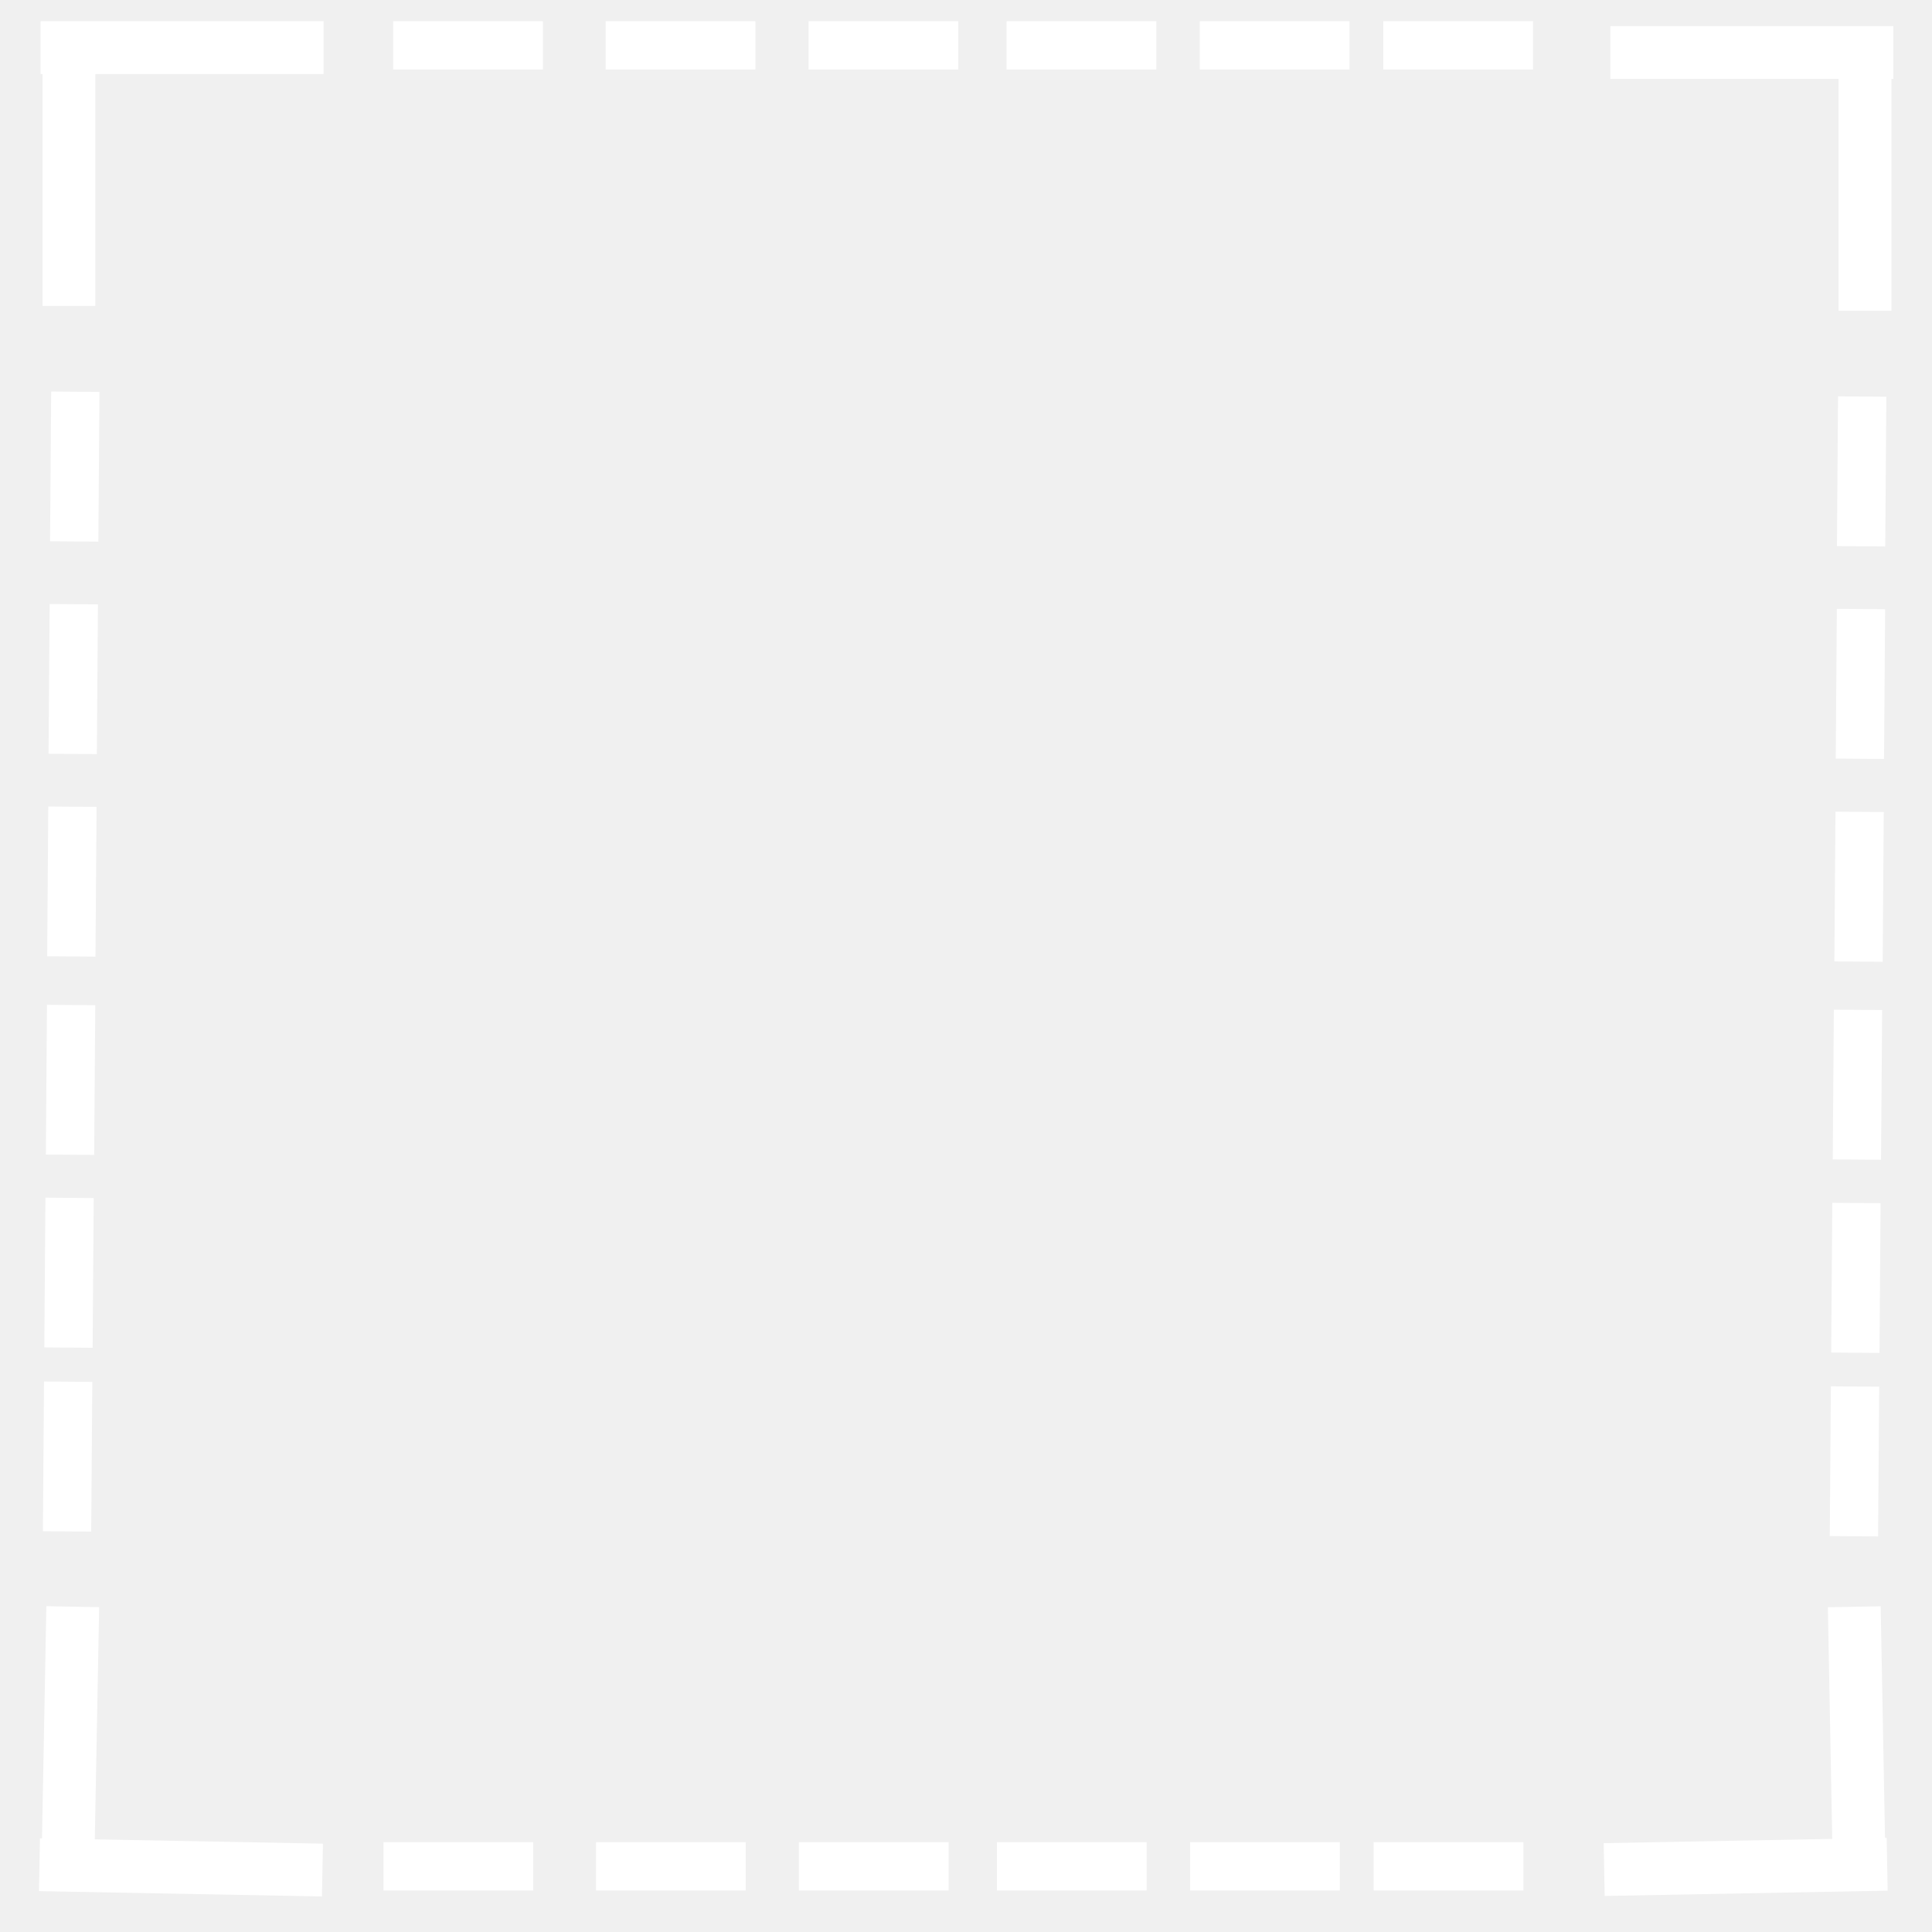
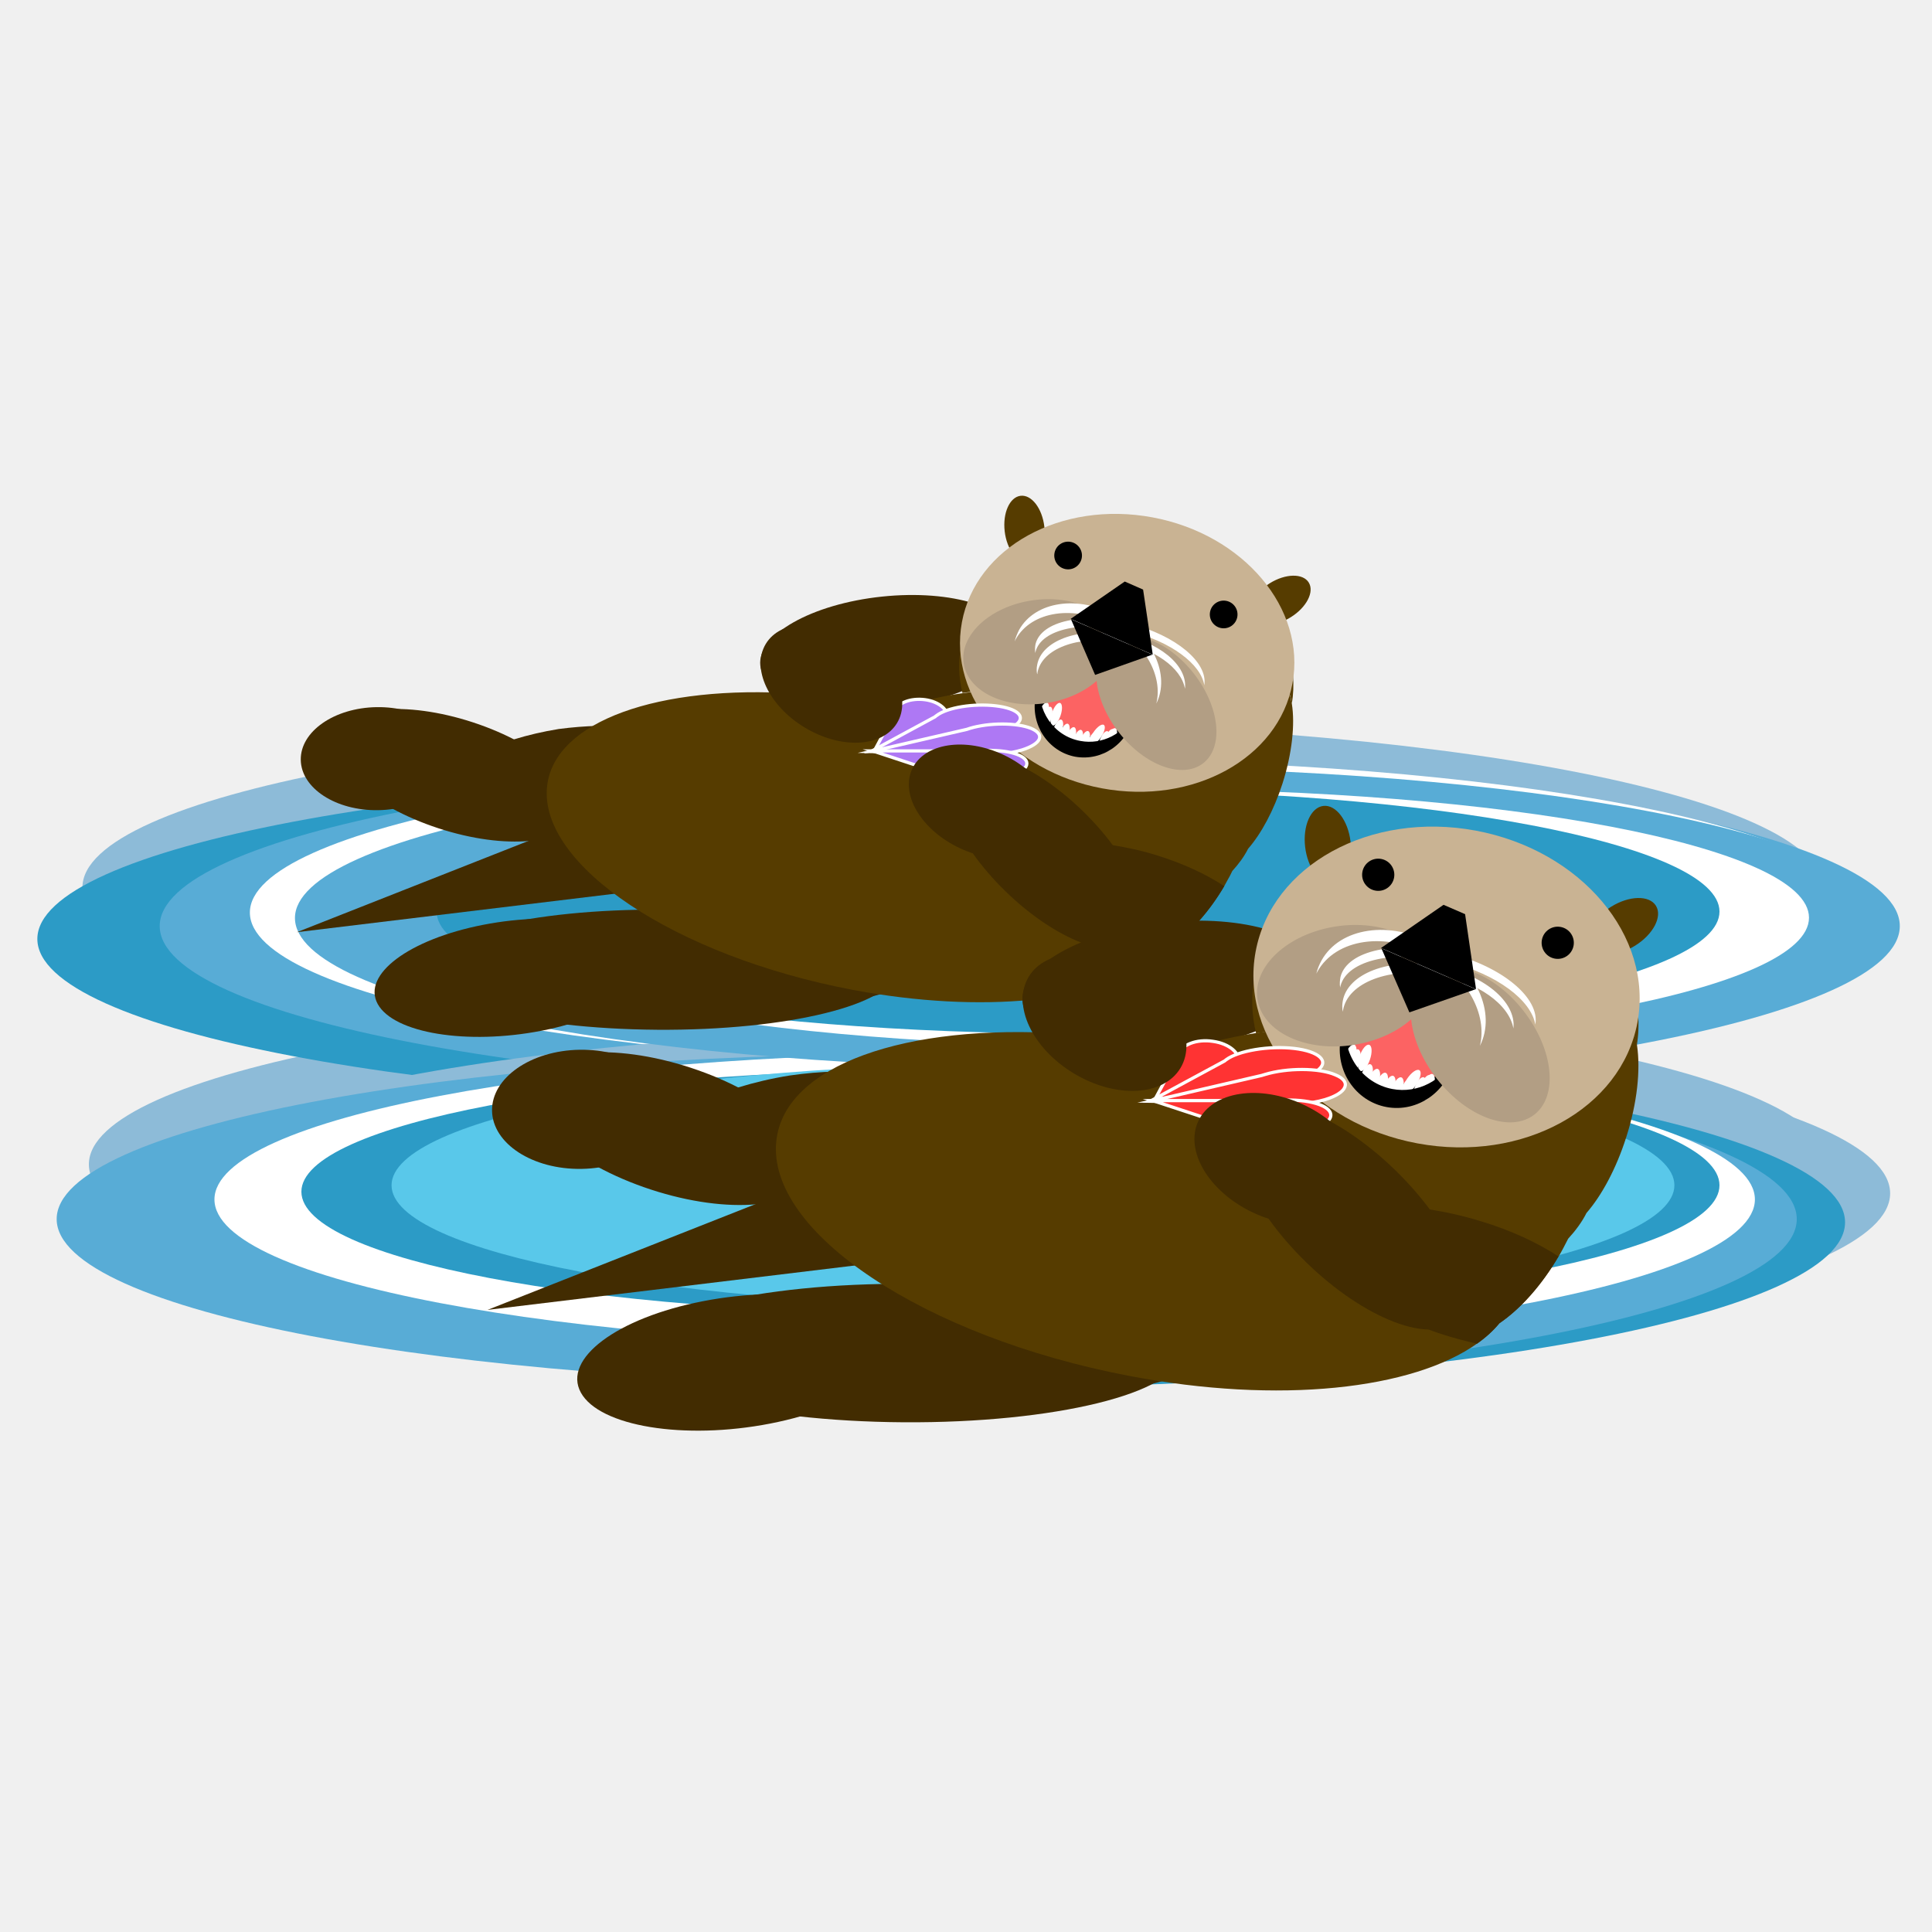
<svg xmlns="http://www.w3.org/2000/svg" version="1.1" id="Layer_1" x="0px" y="0px" viewBox="0 0 600 600" style="enable-background:new 0 0 600 600;" xml:space="preserve">
  <style type="text/css">
- 	.st0{fill:#FFFFFF;}
- 	.st1{fill:#422C01;}
- 	.st2{fill:#563C00;}
- 	.st3{fill:#C9B393;}
- 	.st4{fill:#AE78F4;stroke:#FFFFFF;stroke-miterlimit:10;}
- 	.st5{fill:#FC6363;}
- 	.st6{fill:#B29E84;}
+ 	.st0{fill:#8DBBD8;}
+ 	.st1{fill:#2C9BC6;}
+ 	.st2{fill:#58ACD6;}
+ 	.st3{fill:#FFFFFF;}
+ 	.st4{fill:#59C8EA;}
+ 	.st5{fill:#422C01;}
+ 	.st6{fill:#563C00;}
+ 	.st7{fill:#C9B393;}
+ 	.st8{fill:#AE78F4;stroke:#FFFFFF;stroke-miterlimit:10;}
+ 	.st9{fill:#FC6363;}
+ 	.st10{fill:#B29E84;}
+ 	.st11{fill:#FF3333;stroke:#FFFFFF;stroke-miterlimit:10;}
</style>
+   <ellipse class="st0" cx="295.8" cy="275.6" rx="270.2" ry="51.4" />
+   <ellipse class="st0" cx="297.8" cy="361.6" rx="270.2" ry="51.4" />
+   <ellipse class="st1" cx="281.8" cy="291.6" rx="270.2" ry="51.4" />
+   <ellipse class="st2" cx="319.8" cy="287.6" rx="270.2" ry="51.4" />
+   <ellipse class="st3" cx="327.8" cy="283.4" rx="250.2" ry="47.6" />
+   <ellipse class="st0" cx="316.8" cy="370.6" rx="270.2" ry="51.4" />
+   <ellipse class="st1" cx="302.8" cy="379.6" rx="270.2" ry="51.4" />
+   <ellipse class="st2" cx="287.8" cy="378.6" rx="270.2" ry="51.4" />
+   <ellipse class="st3" cx="305.8" cy="372.5" rx="239.2" ry="45.5" />
+   <ellipse class="st2" cx="337.8" cy="285.1" rx="246.2" ry="46.9" />
+   <ellipse class="st3" cx="351.7" cy="285" rx="210.1" ry="40" />
+   <ellipse class="st1" cx="334.8" cy="283.1" rx="199.2" ry="37.9" />
+   <ellipse class="st1" cx="334.8" cy="368.1" rx="199.2" ry="37.9" />
+   <ellipse class="st1" cx="292.8" cy="370.1" rx="199.2" ry="37.9" />
+   <ellipse class="st4" cx="320.8" cy="368.1" rx="199.2" ry="37.9" />
  <g>
+     <polygon class="st5" points="92.2,289.5 192.9,249.8 199.6,276.5  " />
    <g>
-       <rect x="12.6" y="6.6" class="st0" width="87.9" height="16.4" />
-       <rect x="13.2" y="7.1" class="st0" width="16.4" height="87.9" />
+       <path class="st5" d="M293.8,267.9c3.7,9.5,3.9,18.7,1.1,25.9c0.3,2.7-0.1,5.6-1.2,8.7c-4.5,1.6-9.3,3.2-14.3,4.6    c-2.8,0.8-5.6,1.6-8.4,2.3c-33.4,8.5-64.1,9.2-70.7,1.3c-1.3-1.6-1.6-3.4-0.9-5.3c0.4-1.1,1-2.3,2-3.5c4.4-5.6,15-12.1,29.6-18.1    c6.8-2.8,14.4-5.4,22.7-7.8C267.8,272,281.7,269.3,293.8,267.9z" />
+       <path class="st5" d="M278.2,301.6c-0.4,10.3-33.6,18.5-74.2,18.2s-73.1-8.8-72.7-19.1s33.6-18.5,74.2-18.2    C246.1,282.7,278.6,291.3,278.2,301.6z" />
+       <path class="st5" d="M201,295.5c5,9.1-9.7,20.1-32.8,24.6c-23.1,4.5-45.9,0.8-50.9-8.3c-5-9.1,9.7-20.1,32.8-24.6    S196,286.4,201,295.5z" />
    </g>
    <g>
-       <rect x="500.1" y="8.1" class="st0" width="87.9" height="16.4" />
-       <rect x="571" y="8.6" class="st0" width="16.4" height="87.9" />
+       <path class="st5" d="M196.4,225.9c-0.6,9-3,17.2-6.4,23.2c-0.6,2.5-1.6,5-2.9,7.5c-2.8,0.7-5.6,1.3-8.6,1.7    c-1.7,0.3-3.3,0.5-5,0.6c-19.6,2-35.6-2.4-36.9-10.5c-0.2-1.6,0.1-3.2,1-4.9c0.5-0.9,1.1-1.8,1.9-2.7c3.8-4.3,11-8.3,20.2-11.2    c4.2-1.3,8.9-2.4,13.8-3.2C181.9,225.3,189.8,225.1,196.4,225.9z" />
+       <ellipse transform="matrix(0.3114 -0.9503 0.9503 0.3114 -131.4115 300.2511)" class="st5" cx="141.5" cy="240.8" rx="17.3" ry="39.8" />
+       <ellipse transform="matrix(0.9999 -1.602340e-02 1.602340e-02 0.9999 -3.7595 1.9086)" class="st5" cx="117.2" cy="235.6" rx="23.8" ry="16" />
+     </g>
+     <ellipse transform="matrix(0.9945 -0.1047 0.1047 0.9945 -19.6838 29.9663)" class="st5" cx="275.7" cy="202.5" rx="39.8" ry="17.3" />
+     <path class="st6" d="M401.2,218.5c-0.8-4.9-2.8-8.4-5.8-9.3c-6.1-1.9-14.4,6.7-20,20c-13.2-9.3-33.8-15.3-57.1-15.4   c-6.7,0-13.2,0.5-19.4,1.4c-1.2-4.9-1.4-10-0.4-15c4.3-23.2,30.8-37.8,59.1-32.5C385.6,172.8,405,195.5,401.2,218.5z" />
+     <ellipse transform="matrix(0.8483 -0.5295 0.5295 0.8483 -38.3705 238.807)" class="st6" cx="397.6" cy="186.4" rx="10.4" ry="6.2" />
+     <ellipse transform="matrix(0.9932 -0.116 0.116 0.9932 -16.919 38.0287)" class="st6" cx="318.2" cy="164.3" rx="6.2" ry="10.4" />
+     <path class="st6" d="M398.3,243.3c-2.7,8.4-6.6,15.6-10.7,20.3c-1.2,2.4-2.9,4.7-4.9,6.9c-0.4,0.8-0.8,1.7-1.3,2.5   c-0.4,0.7-0.8,1.5-1.2,2.2c-4.6,7.8-10.2,14.1-15.9,18c-1.6,2-3.6,3.8-5.9,5.4c-17.3,12.4-53.2,16.4-93.6,8.8   c-55-10.4-97.5-38.7-94.9-63.2c2.2-20.3,34.8-31.6,77.4-28.8c2.4,0.2,4.9,0.4,7.3,0.6c7.6-0.7,16.3,0.2,25.4,2.6   c0.7,0.2,1.3,0.3,2,0.5c1.9-0.6,3.8-1.1,5.7-1.6c3.6-0.9,7.3-1.7,11.2-2.2c6.2-0.9,12.7-1.4,19.4-1.4c23.3,0.1,43.9,6.1,57.1,15.4   c5.6-13.3,13.9-21.9,20-20c3,1,5,4.4,5.8,9.3C402.2,224.9,401.3,233.9,398.3,243.3z" />
+     <ellipse transform="matrix(0.1826 -0.9832 0.9832 0.1826 86.8512 509.852)" class="st7" cx="350" cy="202.7" rx="42.8" ry="52.2" />
+     <g>
+       <path class="st8" d="M288.6,226.8l-16.7,5.7l6-11.2c0-0.1,0-0.3,0.1-0.4c0.7-2.6,4.8-4.2,9.3-3.6c4.4,0.6,7.5,3.3,6.8,5.9    C293.6,225.1,291.4,226.4,288.6,226.8z" />
+       <path class="st8" d="M303.3,228.3l-32.3,4.8l19.4-10.5c0.1-0.1,0.3-0.3,0.5-0.4c3.3-2.5,11.5-3.8,18.3-3c6.8,0.8,9.6,3.4,6.3,5.9    C313.1,226.9,308.3,228.1,303.3,228.3z" />
+       <path class="st8" d="M303.2,234l-32.8-0.6l29.9-6.9c0.3-0.1,0.6-0.2,0.9-0.3c6-1.8,14.5-1.8,19,0c4.5,1.9,3.2,4.8-2.8,6.7    C313.2,234.2,307.7,234.6,303.2,234z" />
+       <path class="st8" d="M293.4,240.6l-22.4-7.4l33.3,0c0.4,0,0.8-0.1,1.1-0.1c7.4-0.4,13.5,1.4,13.5,4c0,2.6-6,5-13.5,5.4    C300.2,242.9,295.7,242,293.4,240.6z" />
    </g>
    <g>
-       <rect x="498.2" y="571.6" transform="matrix(0.9998 -1.875512e-02 1.875512e-02 0.9998 -10.7797 10.2707)" class="st0" width="87.9" height="16.4" />
-       <rect x="568.5" y="499" transform="matrix(0.9998 -1.875512e-02 1.875512e-02 0.9998 -10.0812 10.9116)" class="st0" width="16.4" height="87.9" />
+       <path class="st5" d="M380.2,275.2c-4.6,7.8-10.2,14.1-15.9,18c-1.6,2-3.6,3.8-5.9,5.4c-2.8-0.6-5.6-1.3-8.5-2.2    c-1.6-0.5-3.2-1-4.7-1.6c-18.4-6.8-30.9-17.8-28.5-25.6c0.5-1.5,1.5-2.9,3-3.9c0.8-0.6,1.8-1.1,3-1.6c5.3-2.2,13.6-2.6,23-1.2    c4.4,0.7,9.1,1.7,13.8,3.2C367.5,268.2,374.6,271.5,380.2,275.2z" />
+       <ellipse transform="matrix(0.6982 -0.7159 0.7159 0.6982 -91.3457 311.9977)" class="st5" cx="324.3" cy="264.3" rx="17.3" ry="39.8" />
+       <ellipse transform="matrix(0.426 -0.9047 0.9047 0.426 -50.2309 418.7137)" class="st5" cx="304.9" cy="248.9" rx="16" ry="23.8" />
+     </g>
+     <ellipse transform="matrix(0.5159 -0.8566 0.8566 0.5159 -56.858 323.9043)" class="st5" cx="258.2" cy="212.3" rx="16" ry="23.8" />
+     <ellipse transform="matrix(0.1826 -0.9832 0.9832 0.1826 101.5427 467.1479)" cx="331.7" cy="172.5" rx="4.3" ry="4.3" />
+     <ellipse transform="matrix(0.1826 -0.9832 0.9832 0.1826 61.8188 510.144)" cx="337.7" cy="217.9" rx="15.5" ry="15.5" />
+     <ellipse transform="matrix(0.1826 -0.9832 0.9832 0.1826 67.7505 507.7923)" class="st9" cx="339.3" cy="213.2" rx="15.5" ry="15.5" />
+     <ellipse transform="matrix(0.1826 -0.9832 0.9832 0.1826 122.9399 529.5831)" cx="380" cy="190.9" rx="4.3" ry="4.3" />
+     <g>
+       <ellipse transform="matrix(0.1826 -0.9832 0.9832 0.1826 61.9561 510.3894)" cx="337.9" cy="217.9" rx="15.5" ry="15.5" />
+       <ellipse transform="matrix(0.1826 -0.9832 0.9832 0.1826 67.8877 508.0376)" class="st9" cx="339.5" cy="213.2" rx="15.5" ry="15.5" />
+       <ellipse transform="matrix(0.5583 -0.8297 0.8297 0.5583 -38.8083 383.4727)" class="st3" cx="340.7" cy="228.2" rx="3.7" ry="1.4" />
+       <ellipse transform="matrix(0.3234 -0.9463 0.9463 0.3234 12.0608 460.4714)" class="st3" cx="328" cy="221.8" rx="3.7" ry="1.4" />
+       <ellipse transform="matrix(0.3234 -0.9463 0.9463 0.3234 7.3815 464.3517)" class="st3" cx="328.4" cy="227" rx="3.7" ry="1.4" />
+       <ellipse transform="matrix(0.3234 -0.9463 0.9463 0.3234 7.5374 467.1017)" class="st3" cx="330.4" cy="228.3" rx="3.7" ry="1.4" />
+       <ellipse transform="matrix(0.3234 -0.9463 0.9463 0.3234 7.925 469.7435)" class="st3" cx="332.4" cy="229.3" rx="3.7" ry="1.4" />
+       <ellipse transform="matrix(0.3234 -0.9463 0.9463 0.3234 8.5444 472.2769)" class="st3" cx="334.5" cy="230.2" rx="3.7" ry="1.4" />
+       <ellipse transform="matrix(0.3234 -0.9463 0.9463 0.3234 9.627 474.5939)" class="st3" cx="336.7" cy="230.6" rx="3.7" ry="1.4" />
+       <ellipse transform="matrix(0.3234 -0.9463 0.9463 0.3234 10.818 477.1425)" class="st3" cx="339.1" cy="231" rx="3.7" ry="1.4" />
+       <ellipse transform="matrix(0.3234 -0.9463 0.9463 0.3234 13.7088 480.3083)" class="st3" cx="342.7" cy="230.6" rx="3.7" ry="1.4" />
+       <ellipse transform="matrix(0.3234 -0.9463 0.9463 0.3234 15.399 481.475)" class="st3" cx="344.4" cy="230" rx="3.7" ry="1.4" />
+       <ellipse transform="matrix(0.3234 -0.9463 0.9463 0.3234 8.9136 458.5352)" class="st3" cx="325.1" cy="223" rx="3.7" ry="1.4" />
+       <ellipse transform="matrix(0.3234 -0.9463 0.9463 0.3234 9.4224 456.6037)" class="st3" cx="324" cy="221.7" rx="3.7" ry="1.4" />
+       <ellipse transform="matrix(0.3234 -0.9463 0.9463 0.3234 16.1872 481.9536)" class="st3" cx="345.1" cy="229.7" rx="3.7" ry="1.4" />
+       <path d="M352.1,222.1c-1.6,8.7-9.7,14.4-18.2,12.9c-8.4-1.6-13.9-9.9-12.3-18.5c0.3-1.6,0.8-3.1,1.5-4.5    c-1.4,8.5,4.1,16.6,12.4,18.1c6.9,1.3,13.6-2.3,16.7-8.4C352.2,221.8,352.1,221.9,352.1,222.1z" />
+       <ellipse transform="matrix(0.9877 -0.1564 0.1564 0.9877 -27.6833 52.9676)" class="st10" cx="322.7" cy="202.4" rx="23.7" ry="16.1" />
+       <ellipse transform="matrix(0.7894 -0.6139 0.6139 0.7894 -58.3748 266.4446)" class="st10" cx="359.1" cy="218.3" rx="14.8" ry="23.7" />
+     </g>
+     <path class="st3" d="M359.1,218.5c2.1-8.4-3.4-18.7-13.6-24.3c-11.7-6.5-25.2-4.5-30.1,4.4c-0.1,0.2-0.2,0.4-0.3,0.6   c0.3-1.2,0.8-2.4,1.4-3.6c5-8.9,18.4-10.9,30.1-4.4C358,197.5,363.5,209.7,359.1,218.5z" />
+     <path class="st3" d="M374,212.8c-1-6.5-10.4-13.6-23-16.7c-14.4-3.6-27.6-0.8-29.4,6.3c0,0.1-0.1,0.3-0.1,0.4   c-0.1-1-0.1-1.9,0.1-2.8c1.8-7.2,15-10,29.4-6.3C365.1,197.3,375.2,205.7,374,212.8z" />
+     <path class="st3" d="M368,213.9c-1.1-6.5-9.6-12.6-20.6-14.5c-12.6-2.2-23.9,2.1-25.2,9.5c0,0.2,0,0.3-0.1,0.5   c-0.2-0.9-0.2-1.9,0-2.9c1.3-7.4,12.5-11.7,25.2-9.5C359.8,199.1,368.9,206.6,368,213.9z" />
+     <g>
+       <polygon points="358,203.3 332.5,192.2 349.3,180.6 355,183.1   " />
+       <polygon points="332.6,192.3 357.9,203.3 340.1,209.6   " />
+     </g>
+   </g>
+   <g>
+     <polygon class="st5" points="151.4,406.8 267.7,360.9 275.5,391.8  " />
+     <g>
+       <path class="st5" d="M384.3,381.8c4.3,11,4.5,21.5,1.3,30c0.3,3.2-0.2,6.5-1.4,10c-5.2,1.9-10.7,3.6-16.5,5.3    c-3.2,0.9-6.5,1.8-9.7,2.6c-38.6,9.8-74.1,10.6-81.6,1.4c-1.5-1.8-1.8-3.9-1-6.1c0.4-1.3,1.2-2.6,2.3-4c5.1-6.5,17.4-14,34.2-20.9    c7.8-3.2,16.6-6.2,26.2-9C354.3,386.5,370.3,383.4,384.3,381.8z" />
+       <path class="st5" d="M366.3,420.7c-0.5,11.9-38.8,21.3-85.7,21c-46.8-0.3-84.5-10.1-84-22c0.5-11.9,38.8-21.3,85.7-21    S366.7,408.8,366.3,420.7z" />
+       <path class="st5" d="M277.1,413.7c5.8,10.5-11.2,23.2-37.9,28.4s-53,0.9-58.8-9.6s11.2-23.2,37.9-28.4S271.3,403.2,277.1,413.7z" />
    </g>
    <g>
-       <rect x="48" y="535.9" transform="matrix(1.875512e-02 -0.9998 0.9998 1.875512e-02 -524.5912 625.2486)" class="st0" width="16.4" height="87.9" />
-       <rect x="-22.2" y="534.7" transform="matrix(1.875512e-02 -0.9998 0.9998 1.875512e-02 -521.4286 554.4706)" class="st0" width="87.9" height="16.4" />
+       <path class="st5" d="M271.8,333.3c-0.7,10.4-3.5,19.8-7.4,26.8c-0.7,2.9-1.8,5.7-3.4,8.7c-3.2,0.8-6.5,1.5-10,2    c-1.9,0.3-3.8,0.5-5.7,0.7c-22.6,2.3-41.1-2.7-42.6-12.1c-0.3-1.8,0.1-3.7,1.1-5.6c0.6-1.1,1.3-2.1,2.2-3.2    c4.4-4.9,12.7-9.6,23.3-12.9c4.9-1.5,10.3-2.8,16-3.7C255,332.6,264.1,332.4,271.8,333.3z" />
+       <ellipse transform="matrix(0.3114 -0.9503 0.9503 0.3114 -189.642 439.306)" class="st5" cx="208.3" cy="350.5" rx="19.9" ry="46" />
+       <ellipse transform="matrix(0.9999 -1.602340e-02 1.602340e-02 0.9999 -5.4962 2.9333)" class="st5" cx="180.3" cy="344.5" rx="27.5" ry="18.5" />
    </g>
-     <rect x="122.1" y="6.6" class="st0" width="46.5" height="15" />
-     <rect x="188.1" y="6.6" class="st0" width="46.5" height="15" />
-     <rect x="251.1" y="6.6" class="st0" width="46.5" height="15" />
-     <rect x="312.6" y="6.6" class="st0" width="46.5" height="15" />
-     <rect x="372.6" y="6.6" class="st0" width="46.5" height="15" />
-     <rect x="429.6" y="6.6" class="st0" width="46.5" height="15" />
-     <rect x="119.1" y="572.1" class="st0" width="46.5" height="15" />
-     <rect x="185.1" y="572.1" class="st0" width="46.5" height="15" />
-     <rect x="248.1" y="572.1" class="st0" width="46.5" height="15" />
-     <rect x="309.6" y="572.1" class="st0" width="46.5" height="15" />
-     <rect x="369.6" y="572.1" class="st0" width="46.5" height="15" />
-     <rect x="426.6" y="572.1" class="st0" width="46.5" height="15" />
-     <rect x="554.9" y="138.9" transform="matrix(7.354085e-03 -1 1 7.354085e-03 427.4963 723.4741)" class="st0" width="46.5" height="15" />
-     <rect x="554.5" y="204.9" transform="matrix(7.354085e-03 -1 1 7.354085e-03 361.1279 788.5776)" class="st0" width="46.5" height="15" />
-     <rect x="554" y="267.9" transform="matrix(7.354085e-03 -1 1 7.354085e-03 297.7051 850.6037)" class="st0" width="46.5" height="15" />
-     <rect x="553.6" y="329.4" transform="matrix(7.354085e-03 -1 1 7.354085e-03 235.7036 911.2394)" class="st0" width="46.5" height="15" />
-     <rect x="553.1" y="389.3" transform="matrix(7.354085e-03 -1 1 7.354085e-03 175.3248 970.2881)" class="st0" width="46.5" height="15" />
-     <rect x="552.7" y="446.3" transform="matrix(7.354085e-03 -1 1 7.354085e-03 117.8895 1026.458)" class="st0" width="46.5" height="15" />
-     <rect x="-0.1" y="137.4" transform="matrix(7.354085e-03 -1 1 7.354085e-03 -121.8516 166.9859)" class="st0" width="46.5" height="15" />
-     <rect x="-0.5" y="203.3" transform="matrix(7.354085e-03 -1 1 7.354085e-03 -188.22 232.0895)" class="st0" width="46.5" height="15" />
-     <rect x="-0.9" y="266.3" transform="matrix(7.354085e-03 -1 1 7.354085e-03 -251.6429 294.1153)" class="st0" width="46.5" height="15" />
-     <rect x="-1.4" y="327.9" transform="matrix(7.354085e-03 -1 1 7.354085e-03 -313.6444 354.7511)" class="st0" width="46.5" height="15" />
-     <rect x="-1.8" y="387.8" transform="matrix(7.354085e-03 -1 1 7.354085e-03 -374.0231 413.7998)" class="st0" width="46.5" height="15" />
-     <rect x="-2.3" y="444.8" transform="matrix(7.354085e-03 -1 1 7.354085e-03 -431.4585 469.9702)" class="st0" width="46.5" height="15" />
-   </g>
-   <g>
-     <polygon class="st1" points="-1169.3,494.5 -891.1,320.4 -856.1,396.3  " />
+     <ellipse transform="matrix(0.9945 -0.1047 0.1047 0.9945 -30.0639 39.7091)" class="st5" cx="363.3" cy="306.3" rx="46" ry="19.9" />
+     <path class="st6" d="M508.3,324.8c-0.9-5.7-3.2-9.7-6.7-10.8c-7-2.3-16.7,7.7-23.1,23.1c-15.2-10.7-39.1-17.7-66-17.8   c-7.8,0-15.3,0.5-22.4,1.6c-1.4-5.6-1.6-11.5-0.5-17.4c5-26.8,35.6-43.7,68.3-37.6C490.3,272,512.7,298.2,508.3,324.8z" />
+     <ellipse transform="matrix(0.8483 -0.5295 0.5295 0.8483 -75.8318 310.5856)" class="st6" cx="504.1" cy="287.6" rx="12" ry="7.1" />
+     <ellipse transform="matrix(0.9932 -0.116 0.116 0.9932 -27.636 49.6228)" class="st6" cx="412.4" cy="262.2" rx="7.1" ry="12" />
+     <path class="st6" d="M505,353.3c-3.1,9.7-7.6,18-12.3,23.4c-1.4,2.8-3.4,5.5-5.7,8c-0.5,1-1,1.9-1.5,2.9c-0.5,0.9-0.9,1.7-1.4,2.5   c-5.3,9-11.8,16.3-18.4,20.8c-1.9,2.3-4.2,4.4-6.9,6.3c-20,14.3-61.5,19-108.1,10.1c-63.6-12.1-112.7-44.7-109.6-73   c2.5-23.5,40.2-36.5,89.4-33.3c2.8,0.2,5.6,0.4,8.5,0.7c8.8-0.8,18.8,0.2,29.4,3c0.8,0.2,1.5,0.4,2.3,0.6c2.1-0.7,4.3-1.3,6.6-1.9   c4.1-1,8.4-1.9,12.9-2.6c7.1-1.1,14.7-1.6,22.4-1.6c26.9,0.1,50.8,7,66,17.8c6.4-15.3,16.1-25.3,23.1-23.1   c3.5,1.1,5.7,5.1,6.7,10.8C509.5,332.2,508.5,342.5,505,353.3z" />
+     <ellipse transform="matrix(0.1826 -0.9832 0.9832 0.1826 65.8612 692.2062)" class="st7" cx="449.2" cy="306.5" rx="49.4" ry="60.3" />
    <g>
-       <path class="st1" d="M-580.1,318.4c16.3,26.3,21.9,53.4,17.8,76.7c2.3,8,2.7,16.9,1.3,26.5c-12.5,7.3-25.9,14.5-40.1,21.6    c-7.9,4-15.9,7.8-23.8,11.4c-95,43.7-186.1,62.9-210,42.9c-4.7-4-6.5-9.2-5.6-15.4c0.5-3.5,1.8-7.3,4-11.4    c10.1-19.3,38.1-44.5,78.3-70.3c18.7-12,40-24.1,63.4-35.8C-655.3,344.9-615.6,329.1-580.1,318.4z" />
-       <path class="st1" d="M-607.9,427.4c4.5,30.9-90,73.6-211,95.4c-121.1,21.7-222.9,14.3-227.4-16.6c-4.5-30.9,90-73.6,211-95.4    C-714.3,389-612.5,396.5-607.9,427.4z" />
-       <path class="st1" d="M-841.5,452c19.9,24.3-17.8,65.3-84.2,91.5c-66.4,26.2-136.4,27.8-156.2,3.5c-19.9-24.3,17.8-65.3,84.2-91.5    C-931.4,429.3-861.4,427.7-841.5,452z" />
+       <path class="st11" d="M378.2,334.4l-19.3,6.6l7-13c0-0.2,0-0.3,0.1-0.5c0.8-3,5.6-4.9,10.7-4.1c5.1,0.7,8.7,3.8,7.9,6.8    C384.1,332.4,381.5,333.9,378.2,334.4z" />
+       <path class="st11" d="M395.2,336.1l-37.3,5.5l22.4-12.1c0.2-0.1,0.3-0.3,0.5-0.4c3.8-2.8,13.3-4.4,21.1-3.5    c7.8,0.9,11.1,4,7.3,6.8C406.5,334.4,401,335.8,395.2,336.1z" />
+       <path class="st11" d="M395.2,342.7l-37.9-0.7l34.5-8c0.3-0.1,0.7-0.2,1-0.3c6.9-2.1,16.8-2.1,21.9,0.1c5.2,2.1,3.7,5.6-3.2,7.7    C406.7,342.9,400.3,343.4,395.2,342.7z" />
+       <path class="st11" d="M383.8,350.3l-25.8-8.5l38.4,0c0.4,0,0.9-0.1,1.3-0.1c8.6-0.5,15.6,1.6,15.6,4.6c0,3-7,5.8-15.6,6.3    C391.7,352.9,386.4,351.9,383.8,350.3z" />
    </g>
    <g>
-       <path class="st1" d="M-893.8,247.2c3.1,27.3,0.6,52.8-6.2,72.6c-0.4,7.7-2,15.7-4.6,24c-7.8,3.6-16.1,6.9-24.8,9.9    c-4.8,1.7-9.6,3.2-14.4,4.6c-57.2,16.8-107.4,12.7-115.7-10.8c-1.6-4.6-1.5-9.7,0.2-15c0.9-3,2.4-6.1,4.3-9.2    c9-14.9,28.3-30.8,53.9-44.5c11.9-6.3,25.2-12.2,39.4-17.2C-937.5,253.3-914.1,248.5-893.8,247.2z" />
-       <ellipse transform="matrix(0.1327 -0.9912 0.9912 0.1327 -1229.172 -760.8708)" class="st1" cx="-1049.4" cy="321.9" rx="52.4" ry="120.7" />
-       <ellipse transform="matrix(0.9801 -0.1983 0.1983 0.9801 -85.726 -216.6354)" class="st1" cx="-1124.5" cy="319.7" rx="72.2" ry="48.7" />
+       <path class="st5" d="M484,390.2c-5.3,9-11.8,16.3-18.4,20.8c-1.9,2.3-4.2,4.4-6.9,6.3c-3.2-0.7-6.5-1.6-9.8-2.6    c-1.9-0.6-3.7-1.2-5.5-1.9c-21.3-7.9-35.7-20.6-32.9-29.6c0.6-1.8,1.7-3.3,3.5-4.5c1-0.7,2.1-1.3,3.4-1.8c6.1-2.5,15.7-3,26.6-1.3    c5.1,0.8,10.5,2,16,3.7C469.3,382.1,477.6,386,484,390.2z" />
+       <ellipse transform="matrix(0.6982 -0.7159 0.7159 0.6982 -143.7707 414.361)" class="st5" cx="419.5" cy="377.7" rx="19.9" ry="46" />
+       <ellipse transform="matrix(0.426 -0.9047 0.9047 0.426 -97.7248 565.7922)" class="st5" cx="397.1" cy="359.9" rx="18.5" ry="27.5" />
    </g>
-     <ellipse transform="matrix(0.9587 -0.2845 0.2845 0.9587 -65.682 -185.1815)" class="st1" cx="-670.4" cy="133.5" rx="120.7" ry="52.4" />
-     <path class="st2" d="M-287.4,111.8c-5.1-14.3-12.9-23.5-22.4-24.7c-19.2-2.4-39.3,28-48.5,70.7c-44.4-20.5-109.4-27-178.8-14.2   c-20.1,3.7-39.2,8.7-57.2,14.9c-6.2-13.9-9.6-28.9-9.6-44.6c0-71.7,70.8-129.7,158.2-129.7C-359.1-15.9-288.8,41.1-287.4,111.8z" />
-     <ellipse transform="matrix(0.7374 -0.6755 0.6755 0.7374 -95.0174 -208.6812)" class="st2" cx="-315.9" cy="17.9" rx="31.5" ry="18.7" />
-     <ellipse transform="matrix(0.9554 -0.2954 0.2954 0.9554 -24.0642 -167.006)" class="st2" cx="-564.8" cy="-3.9" rx="18.7" ry="31.5" />
-     <path class="st2" d="M-282.2,187c-3.4,26.6-11,50-20.6,66.3c-2.4,7.9-6,15.7-10.9,23.4c-0.7,2.7-1.5,5.5-2.4,8.2   c-0.8,2.5-1.6,4.9-2.4,7.2c-9.2,25.8-22.7,47.7-37.5,62.5c-3.8,6.7-8.7,13.2-14.7,19.5c-44.8,46.4-149.5,78.4-274.1,77.9   c-169.9-0.7-312.2-61.5-317.9-135.9c-4.8-61.8,86.3-113.5,214.7-128.8c7.3-0.9,14.7-1.6,22.2-2.3c22.4-6.2,48.7-8.4,77.2-6.4   c2,0.1,4.1,0.3,6.2,0.5c5.2-2.8,10.6-5.4,16.2-8c10.2-4.7,20.9-9,32.1-12.8c17.9-6.2,37.1-11.2,57.2-14.9   c69.4-12.7,134.4-6.2,178.8,14.2c9.2-42.7,29.4-73.1,48.5-70.7c9.6,1.2,17.3,10.4,22.4,24.7C-280.7,130.3-278.4,157.5-282.2,187z" />
-     <ellipse class="st3" cx="-448.6" cy="92.9" rx="158.2" ry="129.7" />
+     <ellipse transform="matrix(0.5159 -0.8566 0.8566 0.5159 -105.9363 447.622)" class="st5" cx="343.1" cy="317.5" rx="18.5" ry="27.5" />
+     <ellipse transform="matrix(0.1826 -0.9832 0.9832 0.1826 82.8304 642.8817)" cx="428" cy="271.6" rx="5" ry="5" />
+     <ellipse transform="matrix(0.1826 -0.9832 0.9832 0.1826 36.9481 692.5435)" cx="435" cy="324.1" rx="17.9" ry="17.9" />
+     <ellipse transform="matrix(0.1826 -0.9832 0.9832 0.1826 43.7994 689.8271)" class="st9" cx="436.8" cy="318.6" rx="17.9" ry="17.9" />
+     <ellipse transform="matrix(0.1826 -0.9832 0.9832 0.1826 107.5447 714.9962)" cx="483.8" cy="292.8" rx="5" ry="5" />
    <g>
-       <path class="st4" d="M-618.5,198.9l-46.6,26.2l11.8-36.8c0-0.4,0-0.8,0-1.2c0.6-8.2,12.1-15.2,25.7-15.7    c13.6-0.5,24.2,5.7,23.7,13.8C-604.4,190.9-610.3,196.1-618.5,198.9z" />
-       <path class="st4" d="M-573.8,195.1l-93.7,32.2l52.1-42c0.3-0.5,0.7-0.9,1.2-1.4c8.5-9.2,32.2-17.8,52.8-19.2    c20.7-1.4,30.5,4.9,22,14.1C-545.4,185.3-559,191.6-573.8,195.1z" />
-       <path class="st4" d="M-570.8,212.2l-98.1,16.3l85.4-37.1c0.8-0.5,1.6-0.9,2.5-1.4c16.9-8.8,42.3-13.4,56.6-10.4    c14.4,3.1,12.3,12.7-4.6,21.4C-541,207.3-557.3,211.4-570.8,212.2z" />
-       <path class="st4" d="M-596.4,237.2l-70.7-9.5l99.2-18.5c1.1-0.3,2.2-0.6,3.3-0.9c22-5.3,41-3.4,42.4,4.4    c1.5,7.7-15.2,18.3-37.2,23.7C-574.9,240.1-589,240.3-596.4,237.2z" />
+       <ellipse transform="matrix(0.1826 -0.9832 0.9832 0.1826 37.1066 692.8269)" cx="435.2" cy="324.1" rx="17.9" ry="17.9" />
+       <ellipse transform="matrix(0.1826 -0.9832 0.9832 0.1826 43.9579 690.1105)" class="st9" cx="437" cy="318.6" rx="17.9" ry="17.9" />
+       <ellipse transform="matrix(0.5583 -0.8297 0.8297 0.5583 -85.0375 512.1483)" class="st3" cx="438.4" cy="335.9" rx="4.3" ry="1.7" />
+       <ellipse transform="matrix(0.3234 -0.9463 0.9463 0.3234 -24.1753 623.3168)" class="st3" cx="423.8" cy="328.6" rx="4.3" ry="1.7" />
+       <ellipse transform="matrix(0.3234 -0.9463 0.9463 0.3234 -29.5801 627.7988)" class="st3" cx="424.2" cy="334.6" rx="4.3" ry="1.7" />
+       <ellipse transform="matrix(0.3234 -0.9463 0.9463 0.3234 -29.4 630.9751)" class="st3" cx="426.5" cy="336" rx="4.3" ry="1.7" />
+       <ellipse transform="matrix(0.3234 -0.9463 0.9463 0.3234 -28.9523 634.0264)" class="st3" cx="428.9" cy="337.3" rx="4.3" ry="1.7" />
+       <ellipse transform="matrix(0.3234 -0.9463 0.9463 0.3234 -28.2369 636.9526)" class="st3" cx="431.3" cy="338.2" rx="4.3" ry="1.7" />
+       <ellipse transform="matrix(0.3234 -0.9463 0.9463 0.3234 -26.9864 639.6287)" class="st3" cx="433.8" cy="338.7" rx="4.3" ry="1.7" />
+       <ellipse transform="matrix(0.3234 -0.9463 0.9463 0.3234 -25.6108 642.5725)" class="st3" cx="436.5" cy="339.2" rx="4.3" ry="1.7" />
+       <ellipse transform="matrix(0.3234 -0.9463 0.9463 0.3234 -22.2719 646.229)" class="st3" cx="440.8" cy="338.7" rx="4.3" ry="1.7" />
+       <ellipse transform="matrix(0.3234 -0.9463 0.9463 0.3234 -20.3197 647.5767)" class="st3" cx="442.7" cy="338" rx="4.3" ry="1.7" />
+       <ellipse transform="matrix(0.3234 -0.9463 0.9463 0.3234 -27.8105 621.0805)" class="st3" cx="420.4" cy="330" rx="4.3" ry="1.7" />
+       <ellipse transform="matrix(0.3234 -0.9463 0.9463 0.3234 -27.2228 618.8495)" class="st3" cx="419.1" cy="328.5" rx="4.3" ry="1.7" />
+       <ellipse transform="matrix(0.3234 -0.9463 0.9463 0.3234 -19.4093 648.1293)" class="st3" cx="443.5" cy="337.6" rx="4.3" ry="1.7" />
+       <path d="M451.6,328.9c-1.9,10-11.3,16.7-21,14.9c-9.7-1.8-16.1-11.4-14.2-21.4c0.3-1.8,0.9-3.6,1.7-5.1    c-1.6,9.8,4.8,19.1,14.3,20.9c7.9,1.5,15.7-2.7,19.2-9.7C451.7,328.5,451.6,328.7,451.6,328.9z" />
+       <ellipse transform="matrix(0.9877 -0.1564 0.1564 0.9877 -42.7445 69.0948)" class="st10" cx="417.6" cy="306.1" rx="27.4" ry="18.6" />
+       <ellipse transform="matrix(0.7894 -0.6139 0.6139 0.7894 -102.3988 350.5598)" class="st10" cx="459.7" cy="324.5" rx="17.1" ry="27.4" />
    </g>
+     <path class="st3" d="M459.6,324.8c2.4-9.7-3.9-21.5-15.7-28.1c-13.5-7.5-29.1-5.2-34.8,5.1c-0.1,0.2-0.2,0.4-0.3,0.6   c0.3-1.4,0.9-2.8,1.6-4.1c5.7-10.3,21.3-12.6,34.8-5.1C458.4,300.5,464.8,314.5,459.6,324.8z" />
+     <path class="st3" d="M476.8,318.2c-1.2-7.5-12-15.7-26.5-19.3c-16.7-4.2-31.9-0.9-34,7.3c0,0.2-0.1,0.3-0.1,0.5   c-0.2-1.1-0.1-2.2,0.1-3.3c2.1-8.3,17.3-11.5,34-7.3C466.6,300.2,478.3,310,476.8,318.2z" />
+     <path class="st3" d="M470,319.4c-1.3-7.5-11.1-14.5-23.8-16.7c-14.6-2.5-27.6,2.4-29.1,11c0,0.2-0.1,0.4-0.1,0.5   c-0.2-1.1-0.2-2.2,0-3.3c1.5-8.6,14.5-13.5,29.1-11C460.4,302.4,471,311,470,319.4z" />
    <g>
-       <path class="st1" d="M-318.6,292.2c-9.2,25.8-22.7,47.7-37.5,62.5c-3.8,6.7-8.7,13.2-14.7,19.5c-8.6-0.2-17.5-0.9-26.6-2    c-5.1-0.6-10.1-1.3-15-2.2c-58.8-10.1-102-35.9-99.1-60.6c0.6-4.9,2.9-9.4,6.8-13.4c2.2-2.3,4.8-4.4,7.9-6.4    c14.6-9.4,39-15.2,68-16.2c13.5-0.4,28,0.2,43,2C-360.5,278.5-337.3,284.5-318.6,292.2z" />
-       <ellipse transform="matrix(0.5557 -0.8314 0.8314 0.5557 -459.989 -279.0916)" class="st1" cx="-491.1" cy="290.8" rx="52.4" ry="120.7" />
-       <ellipse transform="matrix(0.2537 -0.9673 0.9673 0.2537 -663.5462 -348.5594)" class="st1" cx="-557.7" cy="255.7" rx="48.7" ry="72.2" />
-     </g>
-     <ellipse transform="matrix(0.3509 -0.9364 0.9364 0.3509 -626.8972 -559.869)" class="st1" cx="-717.3" cy="172.2" rx="48.7" ry="72.2" />
-     <circle cx="-520" cy="13" r="13" />
-     <circle cx="-477" cy="145" r="47" />
-     <circle class="st5" cx="-475" cy="130" r="47" />
-     <circle cx="-366" cy="41" r="13" />
-     <g>
-       <circle cx="-476.3" cy="145" r="47" />
-       <circle class="st5" cx="-474.3" cy="130" r="47" />
-       <ellipse transform="matrix(0.3974 -0.9176 0.9176 0.3974 -438.2619 -319.4052)" class="st0" cx="-462.3" cy="174" rx="11.3" ry="4.3" />
-       <ellipse transform="matrix(0.1452 -0.9894 0.9894 0.1452 -590.8002 -359.8542)" class="st0" cx="-503.7" cy="162" rx="11.3" ry="4.3" />
-       <ellipse transform="matrix(0.1452 -0.9894 0.9894 0.1452 -602.5519 -342.7902)" class="st0" cx="-499.7" cy="177.3" rx="11.3" ry="4.3" />
-       <ellipse transform="matrix(0.1452 -0.9894 0.9894 0.1452 -599.4918 -333.9149)" class="st0" cx="-493" cy="180" rx="11.3" ry="4.3" />
-       <ellipse transform="matrix(0.1452 -0.9894 0.9894 0.1452 -595.7722 -325.6093)" class="st0" cx="-486.3" cy="182" rx="11.3" ry="4.3" />
-       <ellipse transform="matrix(0.1452 -0.9894 0.9894 0.1452 -591.3929 -317.8737)" class="st0" cx="-479.7" cy="183.3" rx="11.3" ry="4.3" />
-       <ellipse transform="matrix(0.1452 -0.9894 0.9894 0.1452 -585.6945 -311.2777)" class="st0" cx="-473" cy="183.3" rx="11.3" ry="4.3" />
-       <ellipse transform="matrix(0.1452 -0.9894 0.9894 0.1452 -579.4262 -304.0221)" class="st0" cx="-465.7" cy="183.3" rx="11.3" ry="4.3" />
-       <ellipse transform="matrix(0.1452 -0.9894 0.9894 0.1452 -567.0107 -296.3177)" class="st0" cx="-455" cy="180" rx="11.3" ry="4.3" />
-       <ellipse transform="matrix(0.1452 -0.9894 0.9894 0.1452 -560.3857 -294.0573)" class="st0" cx="-450.4" cy="177.3" rx="11.3" ry="4.3" />
-       <ellipse transform="matrix(0.1452 -0.9894 0.9894 0.1452 -602.9175 -363.288)" class="st0" cx="-511.7" cy="167.3" rx="11.3" ry="4.3" />
-       <ellipse transform="matrix(0.1452 -0.9894 0.9894 0.1452 -603.0386 -370.0948)" class="st0" cx="-515.7" cy="164" rx="11.3" ry="4.3" />
-       <ellipse transform="matrix(0.1452 -0.9894 0.9894 0.1452 -557.357 -293.2182)" class="st0" cx="-448.4" cy="176" rx="11.3" ry="4.3" />
-       <path d="M-431.8,149.5c0,26.8-21,48.5-47,48.5c-26,0-47-21.7-47-48.5c0-4.9,0.7-9.7,2-14.1c0.7,26.2,21.5,47.1,47,47.1    c21.2,0,39.1-14.5,45-34.4C-431.8,148.5-431.8,149-431.8,149.5z" />
-       <ellipse transform="matrix(0.9425 -0.3341 0.3341 0.9425 -66.2331 -171.0809)" class="st6" cx="-530.4" cy="107" rx="72" ry="48.8" />
-       <ellipse transform="matrix(0.6641 -0.7477 0.7477 0.6641 -239.145 -263.5681)" class="st6" cx="-412.9" cy="134.3" rx="44.9" ry="72" />
-     </g>
-     <path class="st0" d="M-413,135.1c1.4-26.3-20.5-53.7-54-65c-38.4-12.9-77.5,0.5-87.4,29.8c-0.2,0.6-0.4,1.2-0.6,1.8   c0.2-3.9,0.9-7.7,2.2-11.5c9.8-29.3,49-42.7,87.4-29.8C-427.6,73.1-404.6,106.1-413,135.1z" />
-     <path class="st0" d="M-371.7,109.8c-6.6-18.8-38.5-34.7-77.8-37.2c-45.1-2.9-82.7,12.9-84.2,35.2c0,0.5,0,0.9,0,1.4   c-1-2.8-1.4-5.6-1.2-8.5c1.4-22.3,39.1-38.1,84.2-35.2C-406.6,68.4-371.8,88-371.7,109.8z" />
-     <path class="st0" d="M-388.8,116.2c-7-18.6-35.5-32.2-69.4-31.7c-38.9,0.6-70.2,19.5-69.8,42.3c0,0.5,0,0.9,0.1,1.4   c-1-2.7-1.6-5.6-1.6-8.5c-0.3-22.8,30.9-41.7,69.8-42.3C-421.6,76.8-390.4,94.1-388.8,116.2z" />
-     <g>
-       <polygon points="-424.6,90.4 -506.8,71.4 -463.2,27.4 -444.5,31.7   " />
-       <polygon points="-506.5,71.5 -425,90.3 -474.5,118.8   " />
+       <polygon points="458.4,307.2 428.9,294.4 448.3,281 455,283.9   " />
+       <polygon points="429,294.5 458.3,307.2 437.7,314.4   " />
    </g>
  </g>
</svg>
